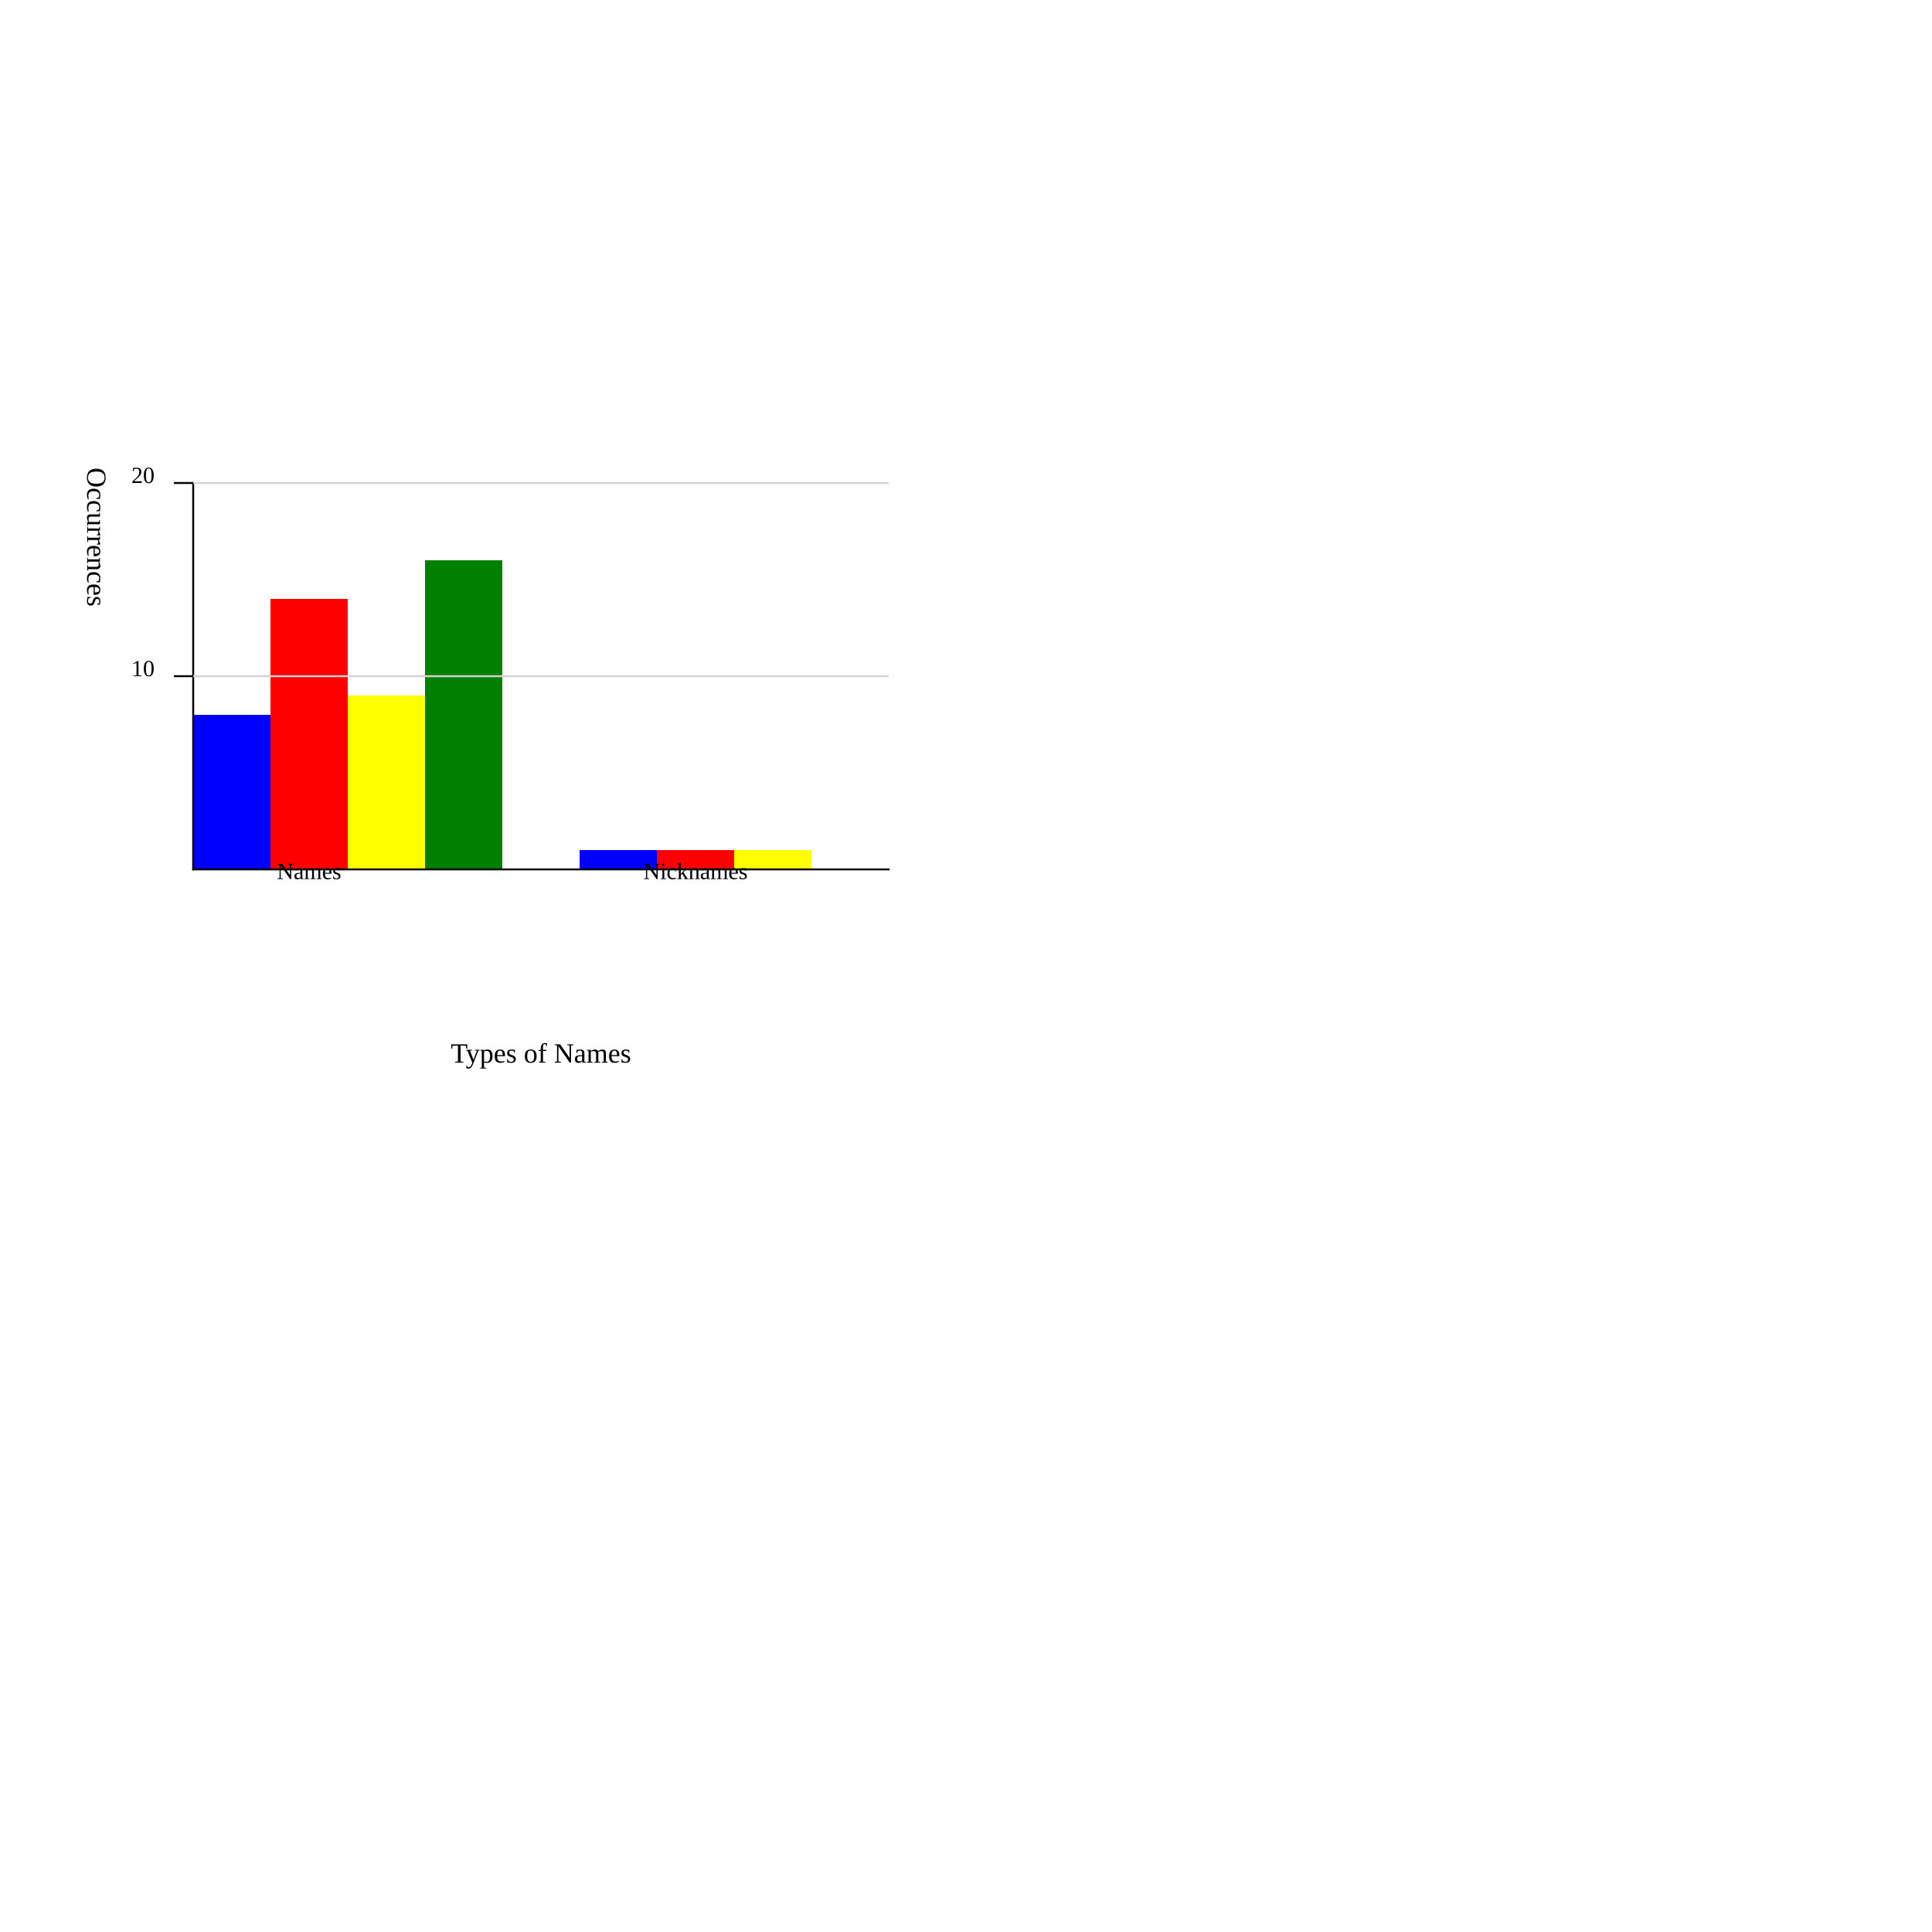
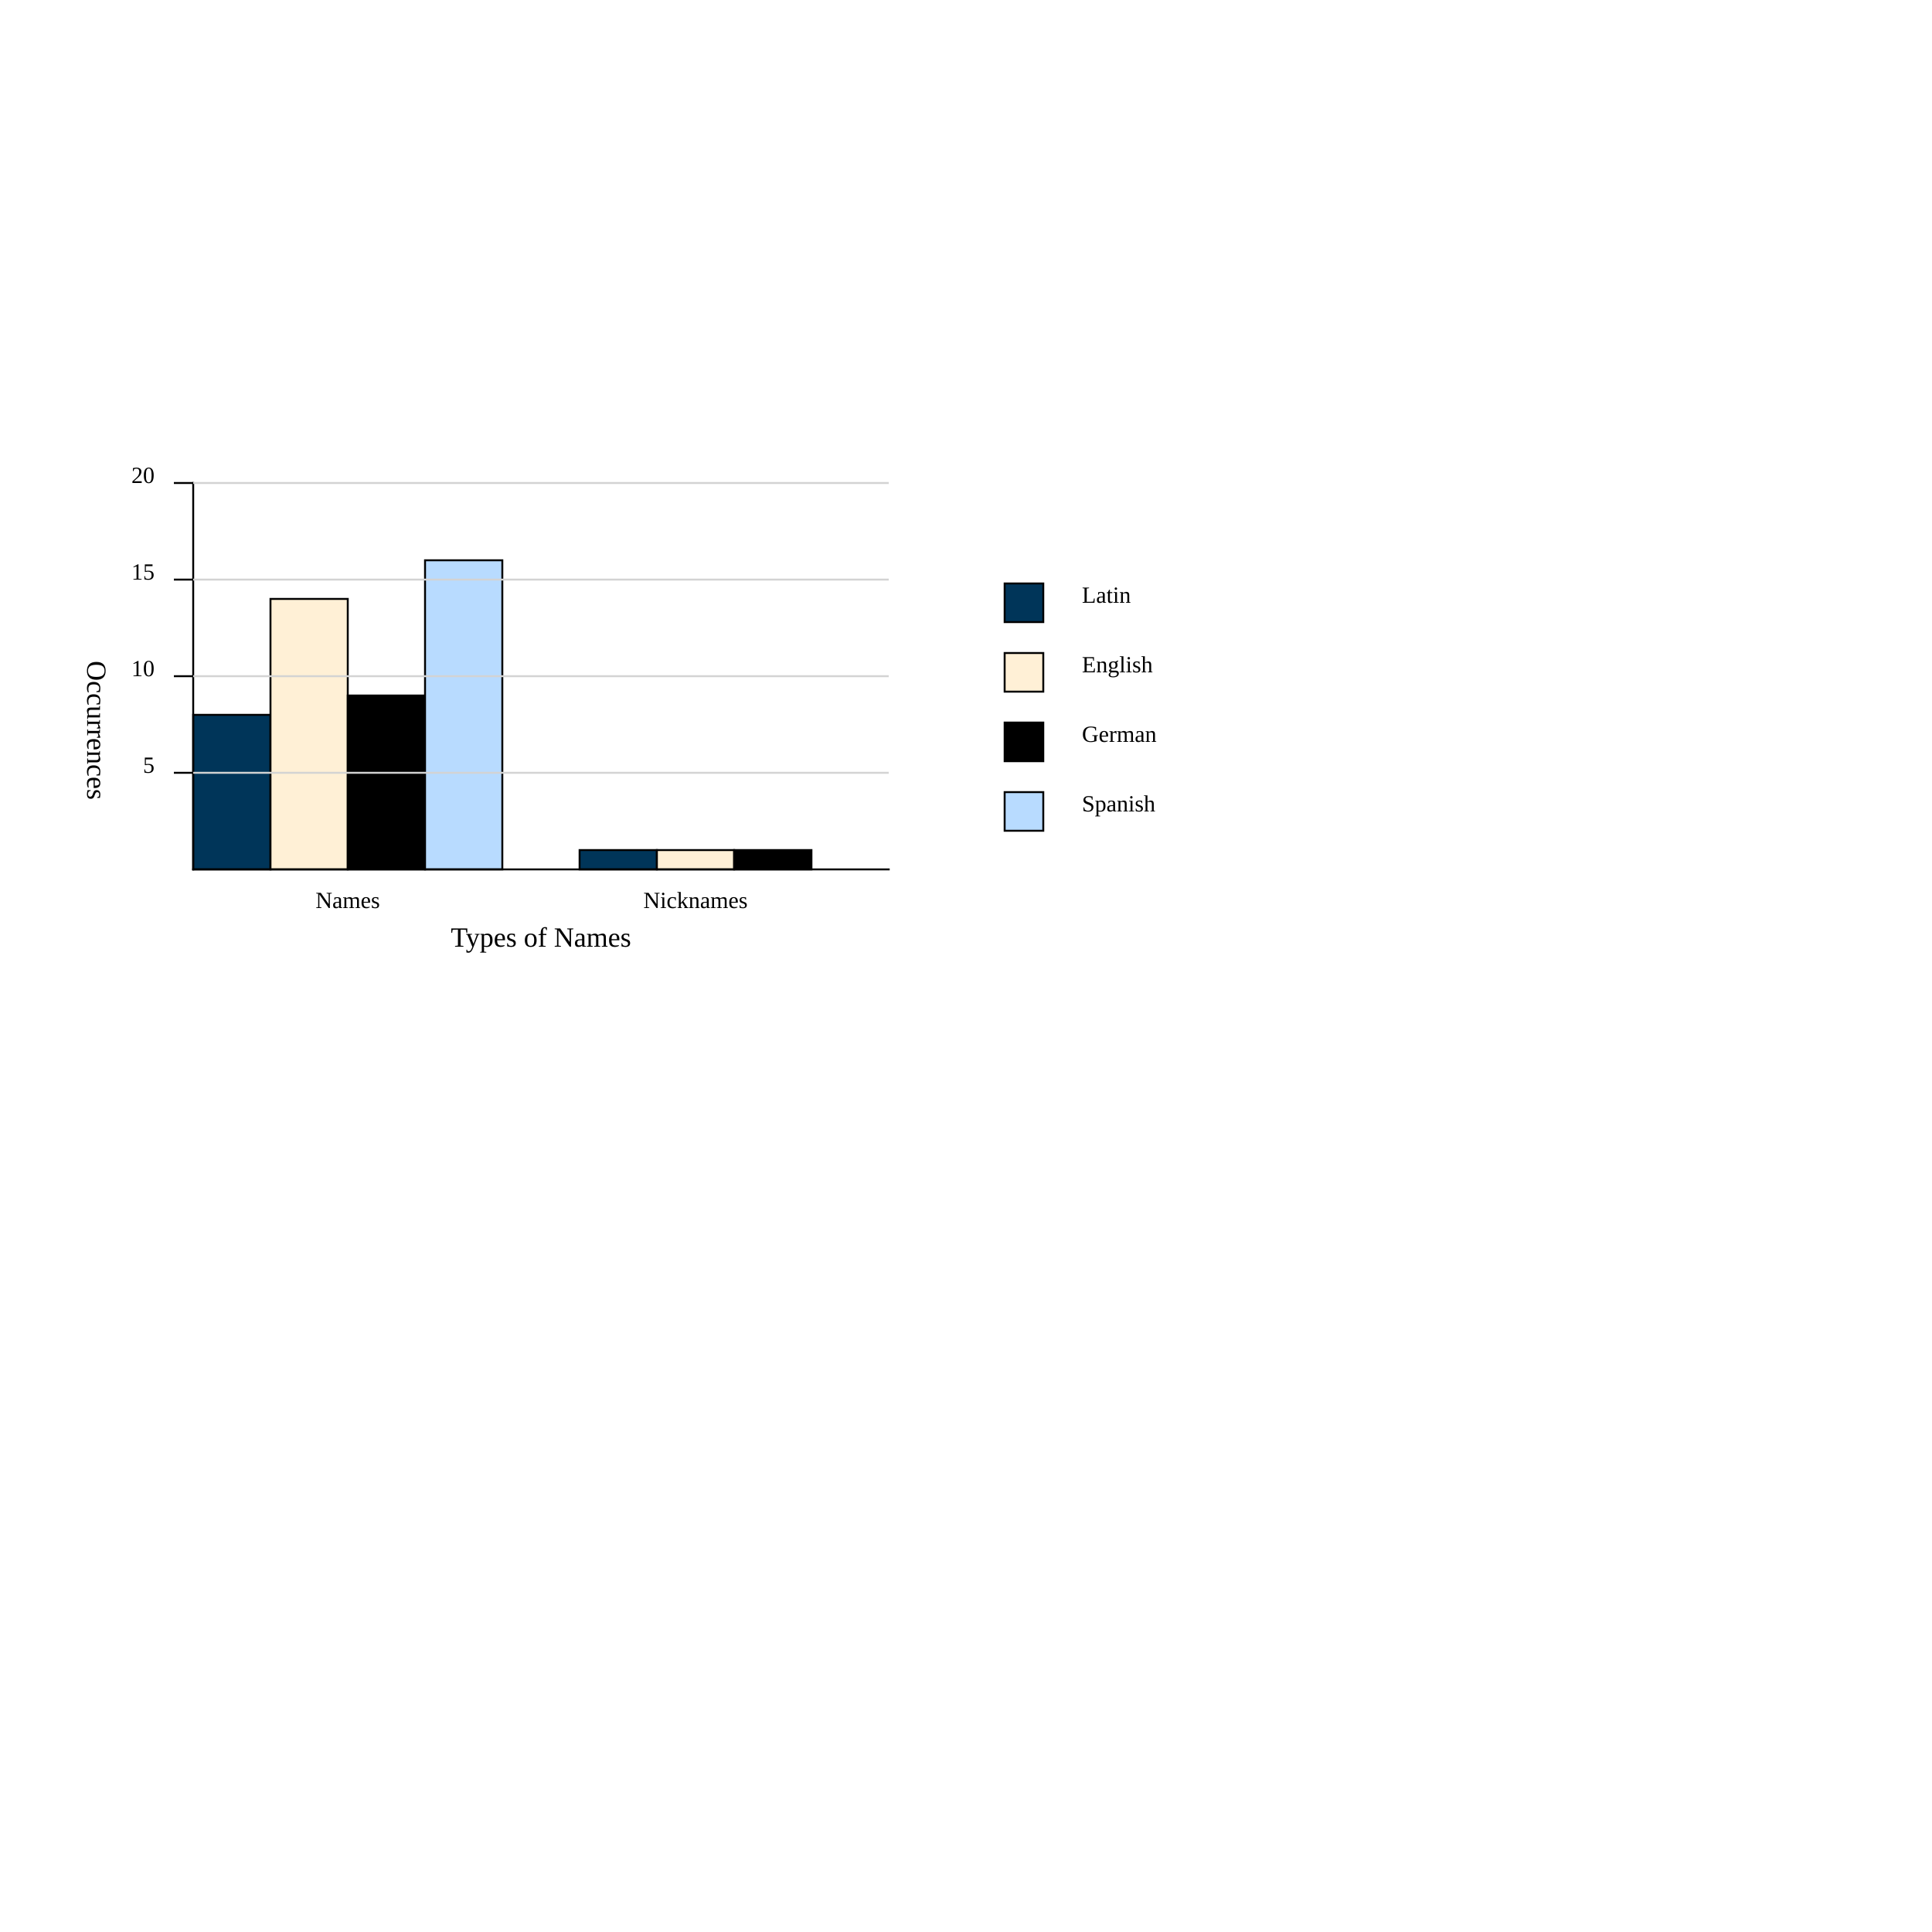
<svg xmlns="http://www.w3.org/2000/svg" width="1000" height="1000">
  <g transform="translate(100, 450)">
-     <rect x="0" y="-80" width="40" height="80" fill="blue" />
-     <rect x="200" y="-10" width="40" height="10" fill="blue" />
-     <rect x="40" y="-140" width="40" height="140" fill="red" />
-     <rect x="240" y="-10" width="40" height="10" fill="red" />
-     <rect x="80" y="-90" width="40" height="90" fill="yellow" />
-     <rect x="280" y="-10" width="40" height="10" fill="yellow" />
-     <rect x="120" y="-160" width="40" height="160" fill="green" />
-     <rect x="320" y="-0" width="40" height="0" fill="green" />
-     <text x="60" y="5" text-anchor="middle">Names</text>
-     <text x="260" y="5" text-anchor="middle">Nicknames</text>
+     <rect x="0" y="-80" width="40" height="80" fill="#003559" stroke-width="1" stroke="black" />
+     <rect x="200" y="-10" width="40" height="10" fill="#003559" stroke="black" stroke-width="1" />
+     <rect x="40" y="-140" width="40" height="140" fill="#fff0d6" stroke-width="1" stroke="black" />
+     <rect x="240" y="-10" width="40" height="10" fill="#fff0d6" stroke="black" stroke-width="1" />
+     <rect x="80" y="-90" width="40" height="90" fill="black" stroke-width="1" stroke="black" />
+     <rect x="280" y="-10" width="40" height="10" fill="black" stroke="black" stroke-width="1" />
+     <rect x="120" y="-160" width="40" height="160" fill="#b8dbff" stroke-width="1" stroke="black" />
+     <rect x="320" y="-0" width="40" height="0" fill="#b8dbff" stroke="black" stroke-width="1" />
+     <text x="80" y="20" text-anchor="middle">Names</text>
+     <text x="260" y="20" text-anchor="middle">Nicknames</text>
    <line x1="0" y1="0" x2="360" y2="0" stroke="black" stroke-linecap="square" />
    <line x1="0" y1="0" x2="0" y2="-200" stroke="black" stroke-linecap="square" />
+     <line x1="0" y1="-50" x2="-10" y2="-50" stroke="black" />
+     <line x1="0" y1="-50" x2="360" y2="-50" stroke="lightgray" />
+     <text x="-20" y="-50" text-anchor="end" alignment-baseline="central">5</text>
    <line x1="0" y1="-100" x2="-10" y2="-100" stroke="black" />
    <line x1="0" y1="-100" x2="360" y2="-100" stroke="lightgray" />
    <text x="-20" y="-100" text-anchor="end" alignment-baseline="central">10</text>
+     <line x1="0" y1="-150" x2="-10" y2="-150" stroke="black" />
+     <line x1="0" y1="-150" x2="360" y2="-150" stroke="lightgray" />
+     <text x="-20" y="-150" text-anchor="end" alignment-baseline="central">15</text>
    <line x1="0" y1="-200" x2="-10" y2="-200" stroke="black" />
    <line x1="0" y1="-200" x2="360" y2="-200" stroke="lightgray" />
    <text x="-20" y="-200" text-anchor="end" alignment-baseline="central">20</text>
-     <text x="180" y="100" text-anchor="middle" font-size="larger">Types of Names</text>
-     <text x="-50" y="-200" writing-mode="tb" text-anchor="middle" font-size="larger">Occurrences</text>
+     <text x="180" y="40" text-anchor="middle" font-size="larger">Types of Names</text>
+     <text x="-50" y="-100" writing-mode="tb" text-anchor="middle" font-size="larger">Occurrences</text>
+     <rect y="-148" x="420" height="20" width="20" fill="#003559" stroke="black" stroke-width="1" stroke-linecap="square" />
+     <text y="-138" x="460" alignment-baseline="middle">Latin</text>
+     <rect y="-112" x="420" height="20" width="20" fill="#fff0d6" stroke="black" stroke-width="1" stroke-linecap="square" />
+     <text y="-102" x="460" alignment-baseline="middle">English</text>
+     <rect y="-76" x="420" height="20" width="20" fill="black" stroke="black" stroke-width="1" stroke-linecap="square" />
+     <text y="-66" x="460" alignment-baseline="middle">German</text>
+     <rect y="-40" x="420" height="20" width="20" fill="#b8dbff" stroke="black" stroke-width="1" stroke-linecap="square" />
+     <text y="-30" x="460" alignment-baseline="middle">Spanish</text>
  </g>
</svg>
